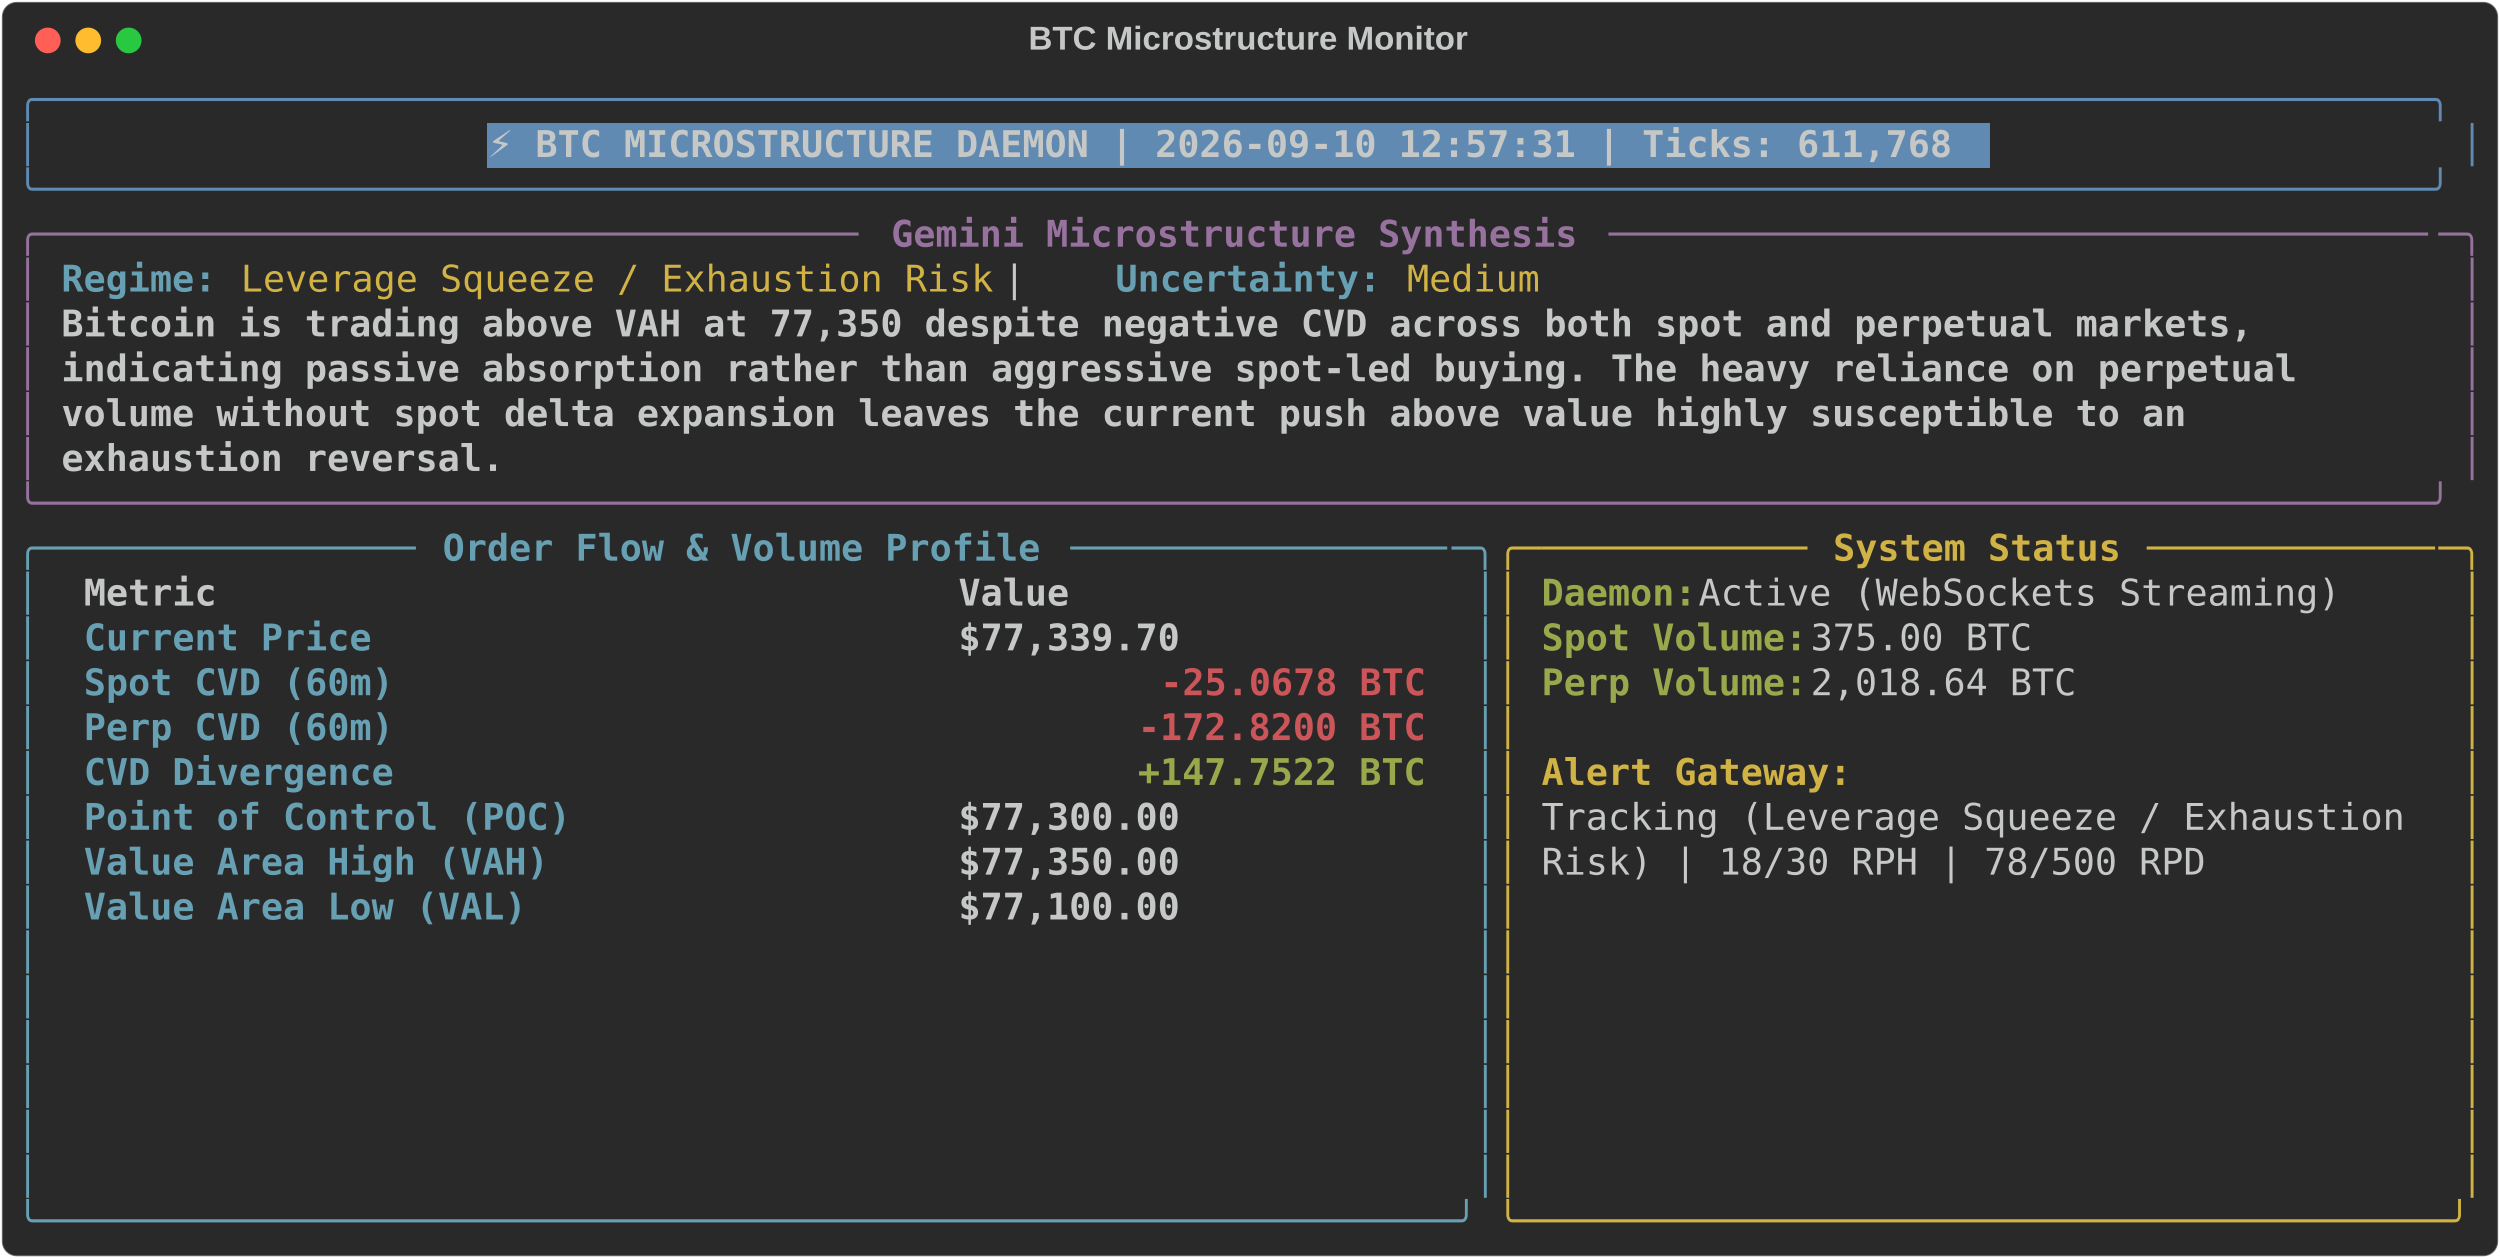
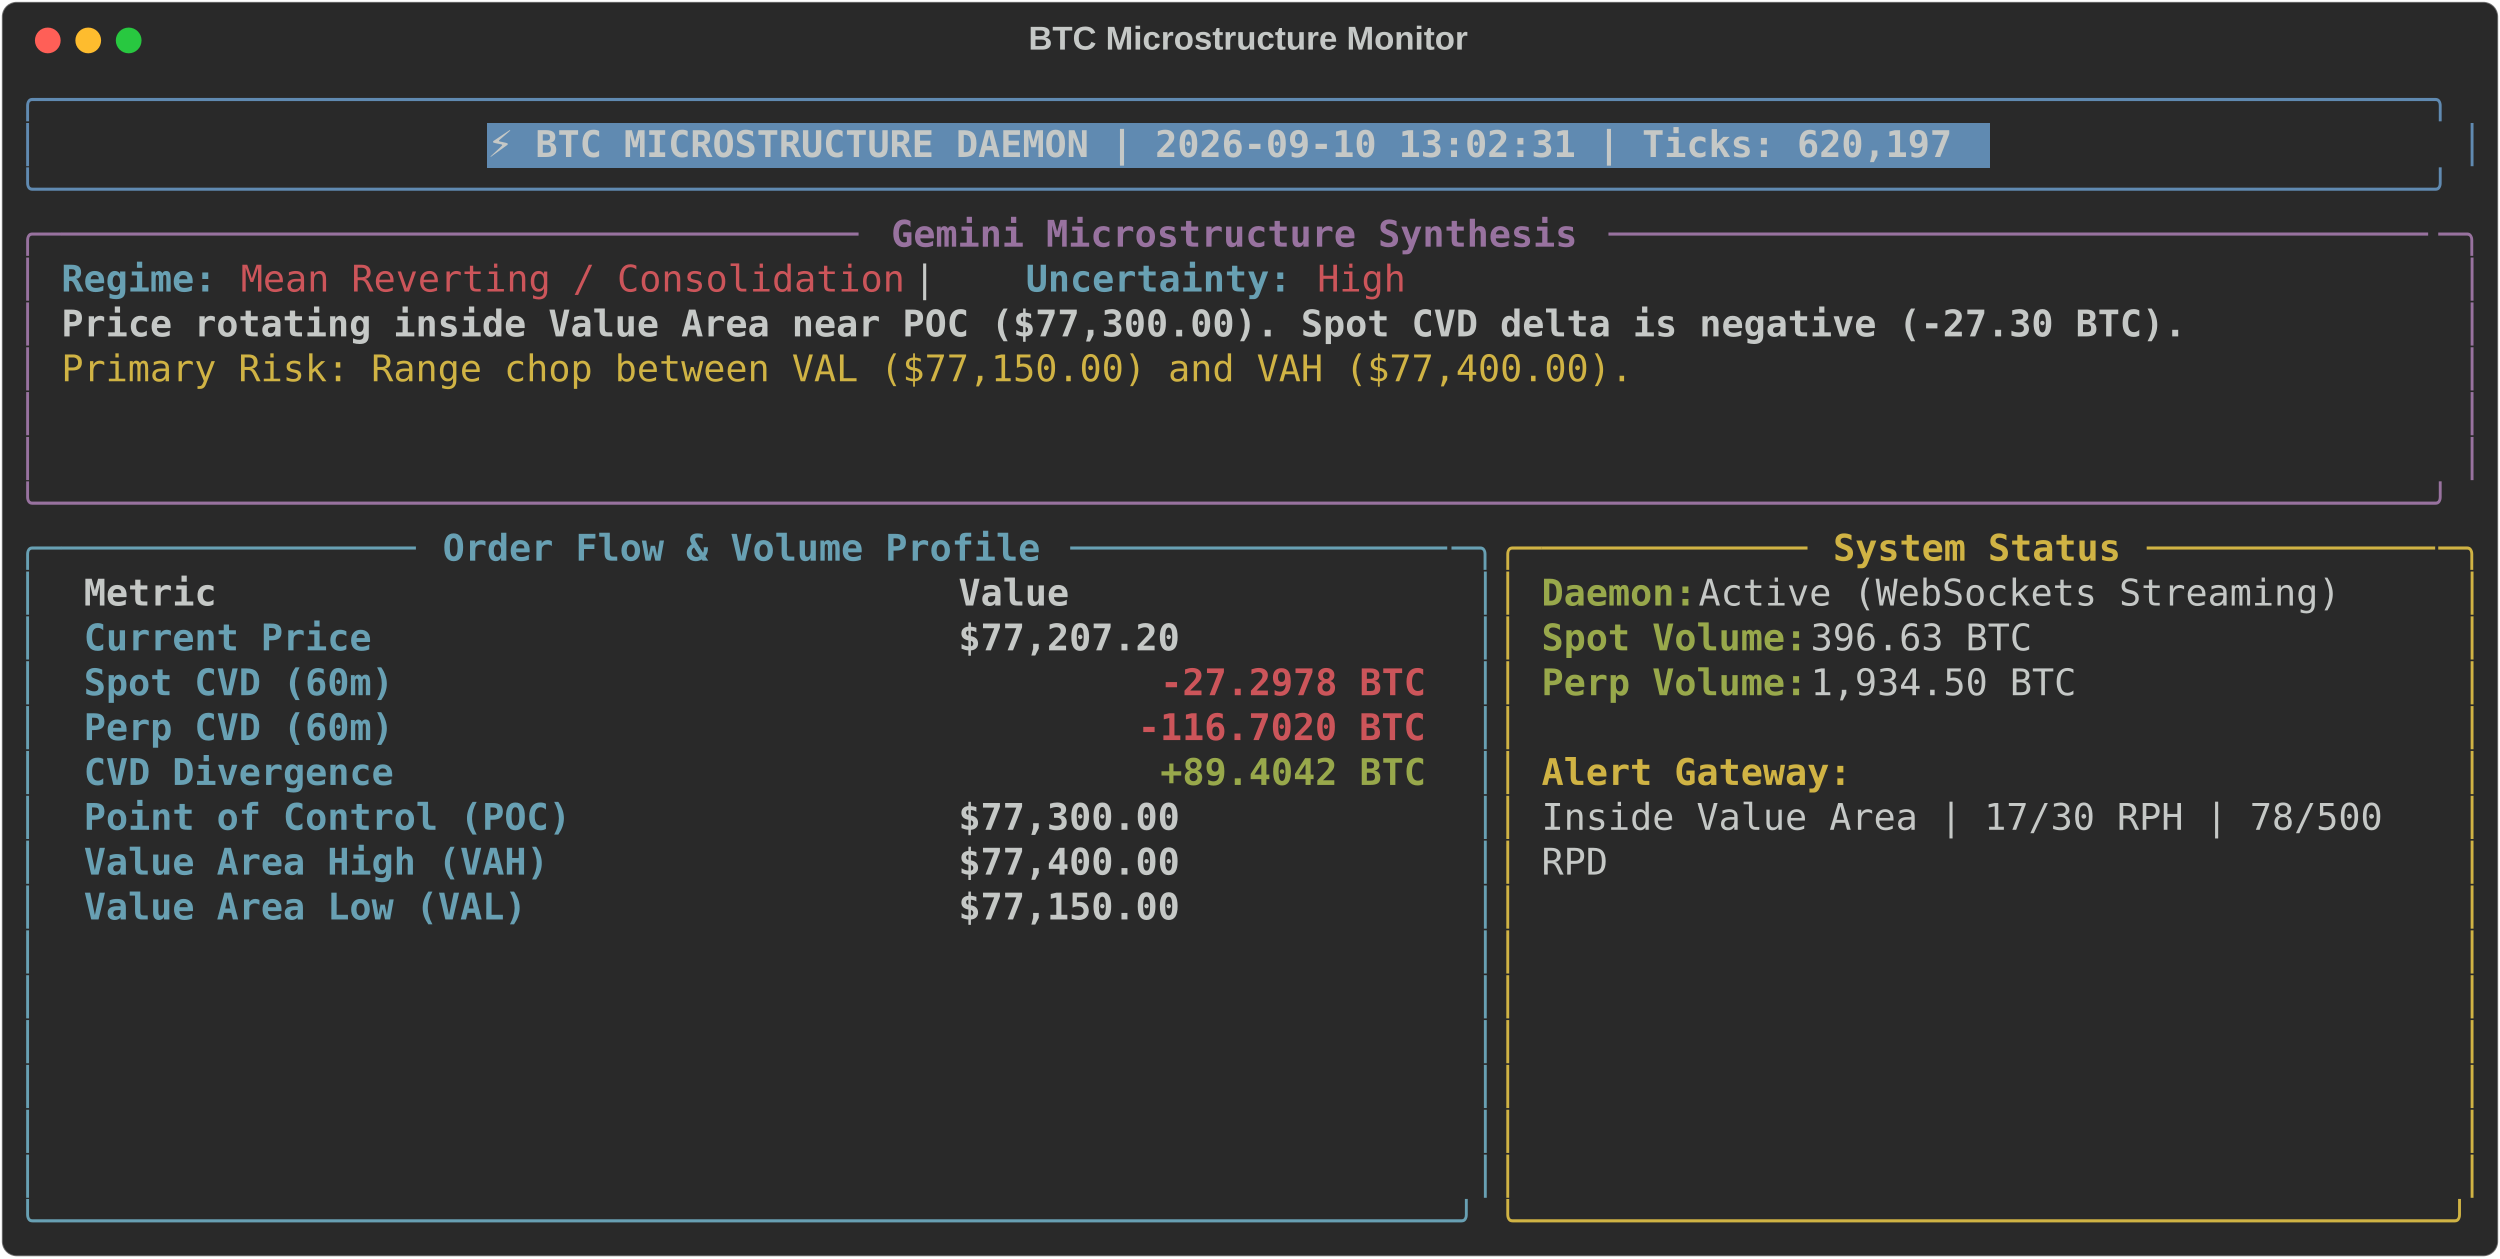
<svg xmlns="http://www.w3.org/2000/svg" class="rich-terminal" viewBox="0 0 1360 684.4">
  <style>

    @font-face {
        font-family: "Fira Code";
        src: local("FiraCode-Regular"),
                url("https://cdnjs.cloudflare.com/ajax/libs/firacode/6.2.0/woff2/FiraCode-Regular.woff2") format("woff2"),
                url("https://cdnjs.cloudflare.com/ajax/libs/firacode/6.2.0/woff/FiraCode-Regular.woff") format("woff");
        font-style: normal;
        font-weight: 400;
    }
    @font-face {
        font-family: "Fira Code";
        src: local("FiraCode-Bold"),
                url("https://cdnjs.cloudflare.com/ajax/libs/firacode/6.2.0/woff2/FiraCode-Bold.woff2") format("woff2"),
                url("https://cdnjs.cloudflare.com/ajax/libs/firacode/6.2.0/woff/FiraCode-Bold.woff") format("woff");
        font-style: bold;
        font-weight: 700;
    }

-     .terminal-2930885255-matrix {
+     .terminal-244011804-matrix {
        font-family: Fira Code, monospace;
        font-size: 20px;
        line-height: 24.4px;
        font-variant-east-asian: full-width;
    }

-     .terminal-2930885255-title {
+     .terminal-244011804-title {
        font-size: 18px;
        font-weight: bold;
        font-family: arial;
    }

-     .terminal-2930885255-r1 { fill: #608ab1 }
- .terminal-2930885255-r2 { fill: #c5c8c6 }
- .terminal-2930885255-r3 { fill: #c5c8c6;font-weight: bold }
- .terminal-2930885255-r4 { fill: #98729f }
- .terminal-2930885255-r5 { fill: #98729f;font-weight: bold }
- .terminal-2930885255-r6 { fill: #68a0b3;font-weight: bold }
- .terminal-2930885255-r7 { fill: #d0b344 }
- .terminal-2930885255-r8 { fill: #68a0b3 }
- .terminal-2930885255-r9 { fill: #d0b344;font-weight: bold }
- .terminal-2930885255-r10 { fill: #98a84b;font-weight: bold }
- .terminal-2930885255-r11 { fill: #cc555a;font-weight: bold }
+     .terminal-244011804-r1 { fill: #608ab1 }
+ .terminal-244011804-r2 { fill: #c5c8c6 }
+ .terminal-244011804-r3 { fill: #c5c8c6;font-weight: bold }
+ .terminal-244011804-r4 { fill: #98729f }
+ .terminal-244011804-r5 { fill: #98729f;font-weight: bold }
+ .terminal-244011804-r6 { fill: #68a0b3;font-weight: bold }
+ .terminal-244011804-r7 { fill: #cc555a }
+ .terminal-244011804-r8 { fill: #d0b344 }
+ .terminal-244011804-r9 { fill: #68a0b3 }
+ .terminal-244011804-r10 { fill: #d0b344;font-weight: bold }
+ .terminal-244011804-r11 { fill: #98a84b;font-weight: bold }
+ .terminal-244011804-r12 { fill: #cc555a;font-weight: bold }
    </style>
  <defs>
-     <clipPath id="terminal-2930885255-clip-terminal">
+     <clipPath id="terminal-244011804-clip-terminal">
      <rect x="0" y="0" width="1341.0" height="633.4" />
    </clipPath>
-     <clipPath id="terminal-2930885255-line-0">
+     <clipPath id="terminal-244011804-line-0">
      <rect x="0" y="1.5" width="1342" height="24.65" />
    </clipPath>
-     <clipPath id="terminal-2930885255-line-1">
+     <clipPath id="terminal-244011804-line-1">
      <rect x="0" y="25.9" width="1342" height="24.65" />
    </clipPath>
-     <clipPath id="terminal-2930885255-line-2">
+     <clipPath id="terminal-244011804-line-2">
      <rect x="0" y="50.3" width="1342" height="24.65" />
    </clipPath>
-     <clipPath id="terminal-2930885255-line-3">
+     <clipPath id="terminal-244011804-line-3">
      <rect x="0" y="74.7" width="1342" height="24.65" />
    </clipPath>
-     <clipPath id="terminal-2930885255-line-4">
+     <clipPath id="terminal-244011804-line-4">
      <rect x="0" y="99.1" width="1342" height="24.65" />
    </clipPath>
-     <clipPath id="terminal-2930885255-line-5">
+     <clipPath id="terminal-244011804-line-5">
      <rect x="0" y="123.5" width="1342" height="24.65" />
    </clipPath>
-     <clipPath id="terminal-2930885255-line-6">
+     <clipPath id="terminal-244011804-line-6">
      <rect x="0" y="147.9" width="1342" height="24.65" />
    </clipPath>
-     <clipPath id="terminal-2930885255-line-7">
+     <clipPath id="terminal-244011804-line-7">
      <rect x="0" y="172.3" width="1342" height="24.65" />
    </clipPath>
-     <clipPath id="terminal-2930885255-line-8">
+     <clipPath id="terminal-244011804-line-8">
      <rect x="0" y="196.7" width="1342" height="24.65" />
    </clipPath>
-     <clipPath id="terminal-2930885255-line-9">
+     <clipPath id="terminal-244011804-line-9">
      <rect x="0" y="221.1" width="1342" height="24.65" />
    </clipPath>
-     <clipPath id="terminal-2930885255-line-10">
+     <clipPath id="terminal-244011804-line-10">
      <rect x="0" y="245.5" width="1342" height="24.65" />
    </clipPath>
-     <clipPath id="terminal-2930885255-line-11">
+     <clipPath id="terminal-244011804-line-11">
      <rect x="0" y="269.9" width="1342" height="24.65" />
    </clipPath>
-     <clipPath id="terminal-2930885255-line-12">
+     <clipPath id="terminal-244011804-line-12">
      <rect x="0" y="294.3" width="1342" height="24.65" />
    </clipPath>
-     <clipPath id="terminal-2930885255-line-13">
+     <clipPath id="terminal-244011804-line-13">
      <rect x="0" y="318.7" width="1342" height="24.65" />
    </clipPath>
-     <clipPath id="terminal-2930885255-line-14">
+     <clipPath id="terminal-244011804-line-14">
      <rect x="0" y="343.1" width="1342" height="24.65" />
    </clipPath>
-     <clipPath id="terminal-2930885255-line-15">
+     <clipPath id="terminal-244011804-line-15">
      <rect x="0" y="367.5" width="1342" height="24.65" />
    </clipPath>
-     <clipPath id="terminal-2930885255-line-16">
+     <clipPath id="terminal-244011804-line-16">
      <rect x="0" y="391.9" width="1342" height="24.65" />
    </clipPath>
-     <clipPath id="terminal-2930885255-line-17">
+     <clipPath id="terminal-244011804-line-17">
      <rect x="0" y="416.3" width="1342" height="24.65" />
    </clipPath>
-     <clipPath id="terminal-2930885255-line-18">
+     <clipPath id="terminal-244011804-line-18">
      <rect x="0" y="440.7" width="1342" height="24.65" />
    </clipPath>
-     <clipPath id="terminal-2930885255-line-19">
+     <clipPath id="terminal-244011804-line-19">
      <rect x="0" y="465.1" width="1342" height="24.65" />
    </clipPath>
-     <clipPath id="terminal-2930885255-line-20">
+     <clipPath id="terminal-244011804-line-20">
      <rect x="0" y="489.5" width="1342" height="24.65" />
    </clipPath>
-     <clipPath id="terminal-2930885255-line-21">
+     <clipPath id="terminal-244011804-line-21">
      <rect x="0" y="513.9" width="1342" height="24.65" />
    </clipPath>
-     <clipPath id="terminal-2930885255-line-22">
+     <clipPath id="terminal-244011804-line-22">
      <rect x="0" y="538.3" width="1342" height="24.65" />
    </clipPath>
-     <clipPath id="terminal-2930885255-line-23">
+     <clipPath id="terminal-244011804-line-23">
      <rect x="0" y="562.7" width="1342" height="24.65" />
    </clipPath>
-     <clipPath id="terminal-2930885255-line-24">
+     <clipPath id="terminal-244011804-line-24">
      <rect x="0" y="587.1" width="1342" height="24.65" />
    </clipPath>
  </defs>
  <rect fill="#292929" stroke="rgba(255,255,255,0.35)" stroke-width="1" x="1" y="1" width="1358" height="682.4" rx="8" />
-   <text class="terminal-2930885255-title" fill="#c5c8c6" text-anchor="middle" x="679" y="27">BTC Microstructure Monitor</text>
+   <text class="terminal-244011804-title" fill="#c5c8c6" text-anchor="middle" x="679" y="27">BTC Microstructure Monitor</text>
  <g transform="translate(26,22)">
    <circle cx="0" cy="0" r="7" fill="#ff5f57" />
    <circle cx="22" cy="0" r="7" fill="#febc2e" />
    <circle cx="44" cy="0" r="7" fill="#28c840" />
  </g>
-   <g transform="translate(9, 41)" clip-path="url(#terminal-2930885255-clip-terminal)">
+   <g transform="translate(9, 41)" clip-path="url(#terminal-244011804-clip-terminal)">
    <rect fill="#608ab1" x="256.2" y="25.9" width="817.4" height="24.65" shape-rendering="crispEdges" />
-     <g class="terminal-2930885255-matrix">
-       <text class="terminal-2930885255-r1" x="0" y="20" textLength="1342" clip-path="url(#terminal-2930885255-line-0)">╭────────────────────────────────────────────────────────────────────────────────────────────────────────────╮</text>
-       <text class="terminal-2930885255-r2" x="1342" y="20" textLength="12.2" clip-path="url(#terminal-2930885255-line-0)">
- </text>
-       <text class="terminal-2930885255-r1" x="0" y="44.4" textLength="12.2" clip-path="url(#terminal-2930885255-line-1)">│</text>
-       <text class="terminal-2930885255-r3" x="256.2" y="44.4" textLength="805.2" clip-path="url(#terminal-2930885255-line-1)">⚡ BTC MICROSTRUCTURE DAEMON | 2026-09-10 12:57:31 | Ticks: 611,768</text>
-       <text class="terminal-2930885255-r1" x="1329.8" y="44.4" textLength="12.2" clip-path="url(#terminal-2930885255-line-1)">│</text>
-       <text class="terminal-2930885255-r2" x="1342" y="44.4" textLength="12.2" clip-path="url(#terminal-2930885255-line-1)">
- </text>
-       <text class="terminal-2930885255-r1" x="0" y="68.8" textLength="1342" clip-path="url(#terminal-2930885255-line-2)">╰────────────────────────────────────────────────────────────────────────────────────────────────────────────╯</text>
-       <text class="terminal-2930885255-r2" x="1342" y="68.8" textLength="12.2" clip-path="url(#terminal-2930885255-line-2)">
- </text>
-       <text class="terminal-2930885255-r4" x="0" y="93.2" textLength="24.4" clip-path="url(#terminal-2930885255-line-3)">╭─</text>
-       <text class="terminal-2930885255-r4" x="24.4" y="93.2" textLength="439.2" clip-path="url(#terminal-2930885255-line-3)">────────────────────────────────────</text>
-       <text class="terminal-2930885255-r5" x="475.8" y="93.2" textLength="378.2" clip-path="url(#terminal-2930885255-line-3)">Gemini Microstructure Synthesis</text>
-       <text class="terminal-2930885255-r4" x="866.2" y="93.2" textLength="451.4" clip-path="url(#terminal-2930885255-line-3)">─────────────────────────────────────</text>
-       <text class="terminal-2930885255-r4" x="1317.6" y="93.2" textLength="24.4" clip-path="url(#terminal-2930885255-line-3)">─╮</text>
-       <text class="terminal-2930885255-r2" x="1342" y="93.2" textLength="12.2" clip-path="url(#terminal-2930885255-line-3)">
- </text>
-       <text class="terminal-2930885255-r4" x="0" y="117.6" textLength="12.2" clip-path="url(#terminal-2930885255-line-4)">│</text>
-       <text class="terminal-2930885255-r6" x="24.4" y="117.6" textLength="85.4" clip-path="url(#terminal-2930885255-line-4)">Regime:</text>
-       <text class="terminal-2930885255-r7" x="122" y="117.6" textLength="414.8" clip-path="url(#terminal-2930885255-line-4)">Leverage Squeeze / Exhaustion Risk</text>
-       <text class="terminal-2930885255-r2" x="536.8" y="117.6" textLength="61" clip-path="url(#terminal-2930885255-line-4)">  |  </text>
-       <text class="terminal-2930885255-r6" x="597.8" y="117.6" textLength="146.4" clip-path="url(#terminal-2930885255-line-4)">Uncertainty:</text>
-       <text class="terminal-2930885255-r7" x="756.4" y="117.6" textLength="73.2" clip-path="url(#terminal-2930885255-line-4)">Medium</text>
-       <text class="terminal-2930885255-r4" x="1329.8" y="117.6" textLength="12.2" clip-path="url(#terminal-2930885255-line-4)">│</text>
-       <text class="terminal-2930885255-r2" x="1342" y="117.6" textLength="12.2" clip-path="url(#terminal-2930885255-line-4)">
- </text>
-       <text class="terminal-2930885255-r4" x="0" y="142" textLength="12.2" clip-path="url(#terminal-2930885255-line-5)">│</text>
-       <text class="terminal-2930885255-r3" x="24.4" y="142" textLength="1220" clip-path="url(#terminal-2930885255-line-5)">Bitcoin is trading above VAH at 77,350 despite negative CVD across both spot and perpetual markets, </text>
-       <text class="terminal-2930885255-r4" x="1329.8" y="142" textLength="12.2" clip-path="url(#terminal-2930885255-line-5)">│</text>
-       <text class="terminal-2930885255-r2" x="1342" y="142" textLength="12.2" clip-path="url(#terminal-2930885255-line-5)">
- </text>
-       <text class="terminal-2930885255-r4" x="0" y="166.4" textLength="12.2" clip-path="url(#terminal-2930885255-line-6)">│</text>
-       <text class="terminal-2930885255-r3" x="24.4" y="166.4" textLength="1244.4" clip-path="url(#terminal-2930885255-line-6)">indicating passive absorption rather than aggressive spot-led buying. The heavy reliance on perpetual </text>
-       <text class="terminal-2930885255-r4" x="1329.8" y="166.4" textLength="12.2" clip-path="url(#terminal-2930885255-line-6)">│</text>
-       <text class="terminal-2930885255-r2" x="1342" y="166.4" textLength="12.2" clip-path="url(#terminal-2930885255-line-6)">
- </text>
-       <text class="terminal-2930885255-r4" x="0" y="190.8" textLength="12.2" clip-path="url(#terminal-2930885255-line-7)">│</text>
-       <text class="terminal-2930885255-r3" x="24.4" y="190.8" textLength="1183.4" clip-path="url(#terminal-2930885255-line-7)">volume without spot delta expansion leaves the current push above value highly susceptible to an </text>
-       <text class="terminal-2930885255-r4" x="1329.8" y="190.8" textLength="12.2" clip-path="url(#terminal-2930885255-line-7)">│</text>
-       <text class="terminal-2930885255-r2" x="1342" y="190.8" textLength="12.2" clip-path="url(#terminal-2930885255-line-7)">
- </text>
-       <text class="terminal-2930885255-r4" x="0" y="215.2" textLength="12.2" clip-path="url(#terminal-2930885255-line-8)">│</text>
-       <text class="terminal-2930885255-r3" x="24.4" y="215.2" textLength="244" clip-path="url(#terminal-2930885255-line-8)">exhaustion reversal.</text>
-       <text class="terminal-2930885255-r4" x="1329.8" y="215.2" textLength="12.2" clip-path="url(#terminal-2930885255-line-8)">│</text>
-       <text class="terminal-2930885255-r2" x="1342" y="215.2" textLength="12.2" clip-path="url(#terminal-2930885255-line-8)">
- </text>
-       <text class="terminal-2930885255-r4" x="0" y="239.6" textLength="1342" clip-path="url(#terminal-2930885255-line-9)">╰────────────────────────────────────────────────────────────────────────────────────────────────────────────╯</text>
-       <text class="terminal-2930885255-r2" x="1342" y="239.6" textLength="12.2" clip-path="url(#terminal-2930885255-line-9)">
- </text>
-       <text class="terminal-2930885255-r8" x="0" y="264" textLength="24.4" clip-path="url(#terminal-2930885255-line-10)">╭─</text>
-       <text class="terminal-2930885255-r8" x="24.4" y="264" textLength="195.2" clip-path="url(#terminal-2930885255-line-10)">────────────────</text>
-       <text class="terminal-2930885255-r6" x="231.8" y="264" textLength="329.4" clip-path="url(#terminal-2930885255-line-10)">Order Flow &amp; Volume Profile</text>
-       <text class="terminal-2930885255-r8" x="573.4" y="264" textLength="207.4" clip-path="url(#terminal-2930885255-line-10)">─────────────────</text>
-       <text class="terminal-2930885255-r8" x="780.8" y="264" textLength="24.4" clip-path="url(#terminal-2930885255-line-10)">─╮</text>
-       <text class="terminal-2930885255-r7" x="805.2" y="264" textLength="24.4" clip-path="url(#terminal-2930885255-line-10)">╭─</text>
-       <text class="terminal-2930885255-r7" x="829.6" y="264" textLength="146.4" clip-path="url(#terminal-2930885255-line-10)">────────────</text>
-       <text class="terminal-2930885255-r9" x="988.2" y="264" textLength="158.6" clip-path="url(#terminal-2930885255-line-10)">System Status</text>
-       <text class="terminal-2930885255-r7" x="1159" y="264" textLength="158.6" clip-path="url(#terminal-2930885255-line-10)">─────────────</text>
-       <text class="terminal-2930885255-r7" x="1317.6" y="264" textLength="24.4" clip-path="url(#terminal-2930885255-line-10)">─╮</text>
-       <text class="terminal-2930885255-r2" x="1342" y="264" textLength="12.2" clip-path="url(#terminal-2930885255-line-10)">
- </text>
-       <text class="terminal-2930885255-r8" x="0" y="288.4" textLength="12.2" clip-path="url(#terminal-2930885255-line-11)">│</text>
-       <text class="terminal-2930885255-r3" x="36.6" y="288.4" textLength="451.4" clip-path="url(#terminal-2930885255-line-11)">Metric                               </text>
-       <text class="terminal-2930885255-r3" x="512.4" y="288.4" textLength="256.2" clip-path="url(#terminal-2930885255-line-11)">                Value</text>
-       <text class="terminal-2930885255-r8" x="793" y="288.4" textLength="12.2" clip-path="url(#terminal-2930885255-line-11)">│</text>
-       <text class="terminal-2930885255-r7" x="805.2" y="288.4" textLength="12.2" clip-path="url(#terminal-2930885255-line-11)">│</text>
-       <text class="terminal-2930885255-r10" x="829.6" y="288.4" textLength="85.4" clip-path="url(#terminal-2930885255-line-11)">Daemon:</text>
-       <text class="terminal-2930885255-r2" x="915" y="288.4" textLength="366" clip-path="url(#terminal-2930885255-line-11)"> Active (WebSockets Streaming)</text>
-       <text class="terminal-2930885255-r7" x="1329.8" y="288.4" textLength="12.2" clip-path="url(#terminal-2930885255-line-11)">│</text>
-       <text class="terminal-2930885255-r2" x="1342" y="288.4" textLength="12.2" clip-path="url(#terminal-2930885255-line-11)">
- </text>
-       <text class="terminal-2930885255-r8" x="0" y="312.8" textLength="12.2" clip-path="url(#terminal-2930885255-line-12)">│</text>
-       <text class="terminal-2930885255-r6" x="36.6" y="312.8" textLength="451.4" clip-path="url(#terminal-2930885255-line-12)">Current Price                        </text>
-       <text class="terminal-2930885255-r3" x="512.4" y="312.8" textLength="256.2" clip-path="url(#terminal-2930885255-line-12)">           $77,339.70</text>
-       <text class="terminal-2930885255-r8" x="793" y="312.8" textLength="12.2" clip-path="url(#terminal-2930885255-line-12)">│</text>
-       <text class="terminal-2930885255-r7" x="805.2" y="312.8" textLength="12.2" clip-path="url(#terminal-2930885255-line-12)">│</text>
-       <text class="terminal-2930885255-r10" x="829.6" y="312.8" textLength="146.4" clip-path="url(#terminal-2930885255-line-12)">Spot Volume:</text>
-       <text class="terminal-2930885255-r2" x="976" y="312.8" textLength="134.2" clip-path="url(#terminal-2930885255-line-12)"> 375.00 BTC</text>
-       <text class="terminal-2930885255-r7" x="1329.8" y="312.8" textLength="12.2" clip-path="url(#terminal-2930885255-line-12)">│</text>
-       <text class="terminal-2930885255-r2" x="1342" y="312.8" textLength="12.2" clip-path="url(#terminal-2930885255-line-12)">
- </text>
-       <text class="terminal-2930885255-r8" x="0" y="337.2" textLength="12.2" clip-path="url(#terminal-2930885255-line-13)">│</text>
-       <text class="terminal-2930885255-r6" x="36.6" y="337.2" textLength="451.4" clip-path="url(#terminal-2930885255-line-13)">Spot CVD (60m)                       </text>
-       <text class="terminal-2930885255-r11" x="622.2" y="337.2" textLength="146.4" clip-path="url(#terminal-2930885255-line-13)">-25.0678 BTC</text>
-       <text class="terminal-2930885255-r8" x="793" y="337.2" textLength="12.2" clip-path="url(#terminal-2930885255-line-13)">│</text>
-       <text class="terminal-2930885255-r7" x="805.2" y="337.2" textLength="12.2" clip-path="url(#terminal-2930885255-line-13)">│</text>
-       <text class="terminal-2930885255-r10" x="829.6" y="337.2" textLength="146.4" clip-path="url(#terminal-2930885255-line-13)">Perp Volume:</text>
-       <text class="terminal-2930885255-r2" x="976" y="337.2" textLength="158.6" clip-path="url(#terminal-2930885255-line-13)"> 2,018.64 BTC</text>
-       <text class="terminal-2930885255-r7" x="1329.8" y="337.2" textLength="12.2" clip-path="url(#terminal-2930885255-line-13)">│</text>
-       <text class="terminal-2930885255-r2" x="1342" y="337.2" textLength="12.2" clip-path="url(#terminal-2930885255-line-13)">
- </text>
-       <text class="terminal-2930885255-r8" x="0" y="361.6" textLength="12.2" clip-path="url(#terminal-2930885255-line-14)">│</text>
-       <text class="terminal-2930885255-r6" x="36.6" y="361.6" textLength="451.4" clip-path="url(#terminal-2930885255-line-14)">Perp CVD (60m)                       </text>
-       <text class="terminal-2930885255-r11" x="610" y="361.6" textLength="158.6" clip-path="url(#terminal-2930885255-line-14)">-172.8200 BTC</text>
-       <text class="terminal-2930885255-r8" x="793" y="361.6" textLength="12.2" clip-path="url(#terminal-2930885255-line-14)">│</text>
-       <text class="terminal-2930885255-r7" x="805.2" y="361.6" textLength="12.2" clip-path="url(#terminal-2930885255-line-14)">│</text>
-       <text class="terminal-2930885255-r7" x="1329.8" y="361.6" textLength="12.2" clip-path="url(#terminal-2930885255-line-14)">│</text>
-       <text class="terminal-2930885255-r2" x="1342" y="361.6" textLength="12.2" clip-path="url(#terminal-2930885255-line-14)">
- </text>
-       <text class="terminal-2930885255-r8" x="0" y="386" textLength="12.2" clip-path="url(#terminal-2930885255-line-15)">│</text>
-       <text class="terminal-2930885255-r6" x="36.6" y="386" textLength="451.4" clip-path="url(#terminal-2930885255-line-15)">CVD Divergence                       </text>
-       <text class="terminal-2930885255-r10" x="610" y="386" textLength="158.6" clip-path="url(#terminal-2930885255-line-15)">+147.7522 BTC</text>
-       <text class="terminal-2930885255-r8" x="793" y="386" textLength="12.2" clip-path="url(#terminal-2930885255-line-15)">│</text>
-       <text class="terminal-2930885255-r7" x="805.2" y="386" textLength="12.2" clip-path="url(#terminal-2930885255-line-15)">│</text>
-       <text class="terminal-2930885255-r9" x="829.6" y="386" textLength="170.8" clip-path="url(#terminal-2930885255-line-15)">Alert Gateway:</text>
-       <text class="terminal-2930885255-r7" x="1329.8" y="386" textLength="12.2" clip-path="url(#terminal-2930885255-line-15)">│</text>
-       <text class="terminal-2930885255-r2" x="1342" y="386" textLength="12.2" clip-path="url(#terminal-2930885255-line-15)">
- </text>
-       <text class="terminal-2930885255-r8" x="0" y="410.4" textLength="12.2" clip-path="url(#terminal-2930885255-line-16)">│</text>
-       <text class="terminal-2930885255-r6" x="36.6" y="410.4" textLength="451.4" clip-path="url(#terminal-2930885255-line-16)">Point of Control (POC)               </text>
-       <text class="terminal-2930885255-r3" x="512.4" y="410.4" textLength="256.2" clip-path="url(#terminal-2930885255-line-16)">           $77,300.00</text>
-       <text class="terminal-2930885255-r8" x="793" y="410.4" textLength="12.2" clip-path="url(#terminal-2930885255-line-16)">│</text>
-       <text class="terminal-2930885255-r7" x="805.2" y="410.4" textLength="12.2" clip-path="url(#terminal-2930885255-line-16)">│</text>
-       <text class="terminal-2930885255-r2" x="829.6" y="410.4" textLength="488" clip-path="url(#terminal-2930885255-line-16)">Tracking (Leverage Squeeze / Exhaustion </text>
-       <text class="terminal-2930885255-r7" x="1329.8" y="410.4" textLength="12.2" clip-path="url(#terminal-2930885255-line-16)">│</text>
-       <text class="terminal-2930885255-r2" x="1342" y="410.4" textLength="12.2" clip-path="url(#terminal-2930885255-line-16)">
- </text>
-       <text class="terminal-2930885255-r8" x="0" y="434.8" textLength="12.2" clip-path="url(#terminal-2930885255-line-17)">│</text>
-       <text class="terminal-2930885255-r6" x="36.6" y="434.8" textLength="451.4" clip-path="url(#terminal-2930885255-line-17)">Value Area High (VAH)                </text>
-       <text class="terminal-2930885255-r3" x="512.4" y="434.8" textLength="256.2" clip-path="url(#terminal-2930885255-line-17)">           $77,350.00</text>
-       <text class="terminal-2930885255-r8" x="793" y="434.8" textLength="12.2" clip-path="url(#terminal-2930885255-line-17)">│</text>
-       <text class="terminal-2930885255-r7" x="805.2" y="434.8" textLength="12.2" clip-path="url(#terminal-2930885255-line-17)">│</text>
-       <text class="terminal-2930885255-r2" x="829.6" y="434.8" textLength="366" clip-path="url(#terminal-2930885255-line-17)">Risk) | 18/30 RPH | 78/500 RPD</text>
-       <text class="terminal-2930885255-r7" x="1329.8" y="434.8" textLength="12.2" clip-path="url(#terminal-2930885255-line-17)">│</text>
-       <text class="terminal-2930885255-r2" x="1342" y="434.8" textLength="12.2" clip-path="url(#terminal-2930885255-line-17)">
- </text>
-       <text class="terminal-2930885255-r8" x="0" y="459.2" textLength="12.2" clip-path="url(#terminal-2930885255-line-18)">│</text>
-       <text class="terminal-2930885255-r6" x="36.6" y="459.2" textLength="451.4" clip-path="url(#terminal-2930885255-line-18)">Value Area Low (VAL)                 </text>
-       <text class="terminal-2930885255-r3" x="512.4" y="459.2" textLength="256.2" clip-path="url(#terminal-2930885255-line-18)">           $77,100.00</text>
-       <text class="terminal-2930885255-r8" x="793" y="459.2" textLength="12.2" clip-path="url(#terminal-2930885255-line-18)">│</text>
-       <text class="terminal-2930885255-r7" x="805.2" y="459.2" textLength="12.2" clip-path="url(#terminal-2930885255-line-18)">│</text>
-       <text class="terminal-2930885255-r7" x="1329.8" y="459.2" textLength="12.2" clip-path="url(#terminal-2930885255-line-18)">│</text>
-       <text class="terminal-2930885255-r2" x="1342" y="459.2" textLength="12.2" clip-path="url(#terminal-2930885255-line-18)">
- </text>
-       <text class="terminal-2930885255-r8" x="0" y="483.6" textLength="12.2" clip-path="url(#terminal-2930885255-line-19)">│</text>
-       <text class="terminal-2930885255-r8" x="793" y="483.6" textLength="12.2" clip-path="url(#terminal-2930885255-line-19)">│</text>
-       <text class="terminal-2930885255-r7" x="805.2" y="483.6" textLength="12.2" clip-path="url(#terminal-2930885255-line-19)">│</text>
-       <text class="terminal-2930885255-r7" x="1329.8" y="483.6" textLength="12.2" clip-path="url(#terminal-2930885255-line-19)">│</text>
-       <text class="terminal-2930885255-r2" x="1342" y="483.6" textLength="12.2" clip-path="url(#terminal-2930885255-line-19)">
- </text>
-       <text class="terminal-2930885255-r8" x="0" y="508" textLength="12.2" clip-path="url(#terminal-2930885255-line-20)">│</text>
-       <text class="terminal-2930885255-r8" x="793" y="508" textLength="12.2" clip-path="url(#terminal-2930885255-line-20)">│</text>
-       <text class="terminal-2930885255-r7" x="805.2" y="508" textLength="12.2" clip-path="url(#terminal-2930885255-line-20)">│</text>
-       <text class="terminal-2930885255-r7" x="1329.8" y="508" textLength="12.2" clip-path="url(#terminal-2930885255-line-20)">│</text>
-       <text class="terminal-2930885255-r2" x="1342" y="508" textLength="12.2" clip-path="url(#terminal-2930885255-line-20)">
- </text>
-       <text class="terminal-2930885255-r8" x="0" y="532.4" textLength="12.2" clip-path="url(#terminal-2930885255-line-21)">│</text>
-       <text class="terminal-2930885255-r8" x="793" y="532.4" textLength="12.2" clip-path="url(#terminal-2930885255-line-21)">│</text>
-       <text class="terminal-2930885255-r7" x="805.2" y="532.4" textLength="12.2" clip-path="url(#terminal-2930885255-line-21)">│</text>
-       <text class="terminal-2930885255-r7" x="1329.8" y="532.4" textLength="12.2" clip-path="url(#terminal-2930885255-line-21)">│</text>
-       <text class="terminal-2930885255-r2" x="1342" y="532.4" textLength="12.2" clip-path="url(#terminal-2930885255-line-21)">
- </text>
-       <text class="terminal-2930885255-r8" x="0" y="556.8" textLength="12.2" clip-path="url(#terminal-2930885255-line-22)">│</text>
-       <text class="terminal-2930885255-r8" x="793" y="556.8" textLength="12.2" clip-path="url(#terminal-2930885255-line-22)">│</text>
-       <text class="terminal-2930885255-r7" x="805.2" y="556.8" textLength="12.2" clip-path="url(#terminal-2930885255-line-22)">│</text>
-       <text class="terminal-2930885255-r7" x="1329.8" y="556.8" textLength="12.2" clip-path="url(#terminal-2930885255-line-22)">│</text>
-       <text class="terminal-2930885255-r2" x="1342" y="556.8" textLength="12.2" clip-path="url(#terminal-2930885255-line-22)">
- </text>
-       <text class="terminal-2930885255-r8" x="0" y="581.2" textLength="12.2" clip-path="url(#terminal-2930885255-line-23)">│</text>
-       <text class="terminal-2930885255-r8" x="793" y="581.2" textLength="12.2" clip-path="url(#terminal-2930885255-line-23)">│</text>
-       <text class="terminal-2930885255-r7" x="805.2" y="581.2" textLength="12.2" clip-path="url(#terminal-2930885255-line-23)">│</text>
-       <text class="terminal-2930885255-r7" x="1329.8" y="581.2" textLength="12.2" clip-path="url(#terminal-2930885255-line-23)">│</text>
-       <text class="terminal-2930885255-r2" x="1342" y="581.2" textLength="12.2" clip-path="url(#terminal-2930885255-line-23)">
- </text>
-       <text class="terminal-2930885255-r8" x="0" y="605.6" textLength="12.2" clip-path="url(#terminal-2930885255-line-24)">│</text>
-       <text class="terminal-2930885255-r8" x="793" y="605.6" textLength="12.2" clip-path="url(#terminal-2930885255-line-24)">│</text>
-       <text class="terminal-2930885255-r7" x="805.2" y="605.6" textLength="12.2" clip-path="url(#terminal-2930885255-line-24)">│</text>
-       <text class="terminal-2930885255-r7" x="1329.8" y="605.6" textLength="12.2" clip-path="url(#terminal-2930885255-line-24)">│</text>
-       <text class="terminal-2930885255-r2" x="1342" y="605.6" textLength="12.2" clip-path="url(#terminal-2930885255-line-24)">
- </text>
-       <text class="terminal-2930885255-r8" x="0" y="630" textLength="805.2" clip-path="url(#terminal-2930885255-line-25)">╰────────────────────────────────────────────────────────────────╯</text>
-       <text class="terminal-2930885255-r7" x="805.2" y="630" textLength="536.8" clip-path="url(#terminal-2930885255-line-25)">╰──────────────────────────────────────────╯</text>
-       <text class="terminal-2930885255-r2" x="1342" y="630" textLength="12.2" clip-path="url(#terminal-2930885255-line-25)">
+     <g class="terminal-244011804-matrix">
+       <text class="terminal-244011804-r1" x="0" y="20" textLength="1342" clip-path="url(#terminal-244011804-line-0)">╭────────────────────────────────────────────────────────────────────────────────────────────────────────────╮</text>
+       <text class="terminal-244011804-r2" x="1342" y="20" textLength="12.2" clip-path="url(#terminal-244011804-line-0)">
+ </text>
+       <text class="terminal-244011804-r1" x="0" y="44.4" textLength="12.2" clip-path="url(#terminal-244011804-line-1)">│</text>
+       <text class="terminal-244011804-r3" x="256.2" y="44.4" textLength="805.2" clip-path="url(#terminal-244011804-line-1)">⚡ BTC MICROSTRUCTURE DAEMON | 2026-09-10 13:02:31 | Ticks: 620,197</text>
+       <text class="terminal-244011804-r1" x="1329.8" y="44.4" textLength="12.2" clip-path="url(#terminal-244011804-line-1)">│</text>
+       <text class="terminal-244011804-r2" x="1342" y="44.4" textLength="12.2" clip-path="url(#terminal-244011804-line-1)">
+ </text>
+       <text class="terminal-244011804-r1" x="0" y="68.8" textLength="1342" clip-path="url(#terminal-244011804-line-2)">╰────────────────────────────────────────────────────────────────────────────────────────────────────────────╯</text>
+       <text class="terminal-244011804-r2" x="1342" y="68.8" textLength="12.2" clip-path="url(#terminal-244011804-line-2)">
+ </text>
+       <text class="terminal-244011804-r4" x="0" y="93.2" textLength="24.4" clip-path="url(#terminal-244011804-line-3)">╭─</text>
+       <text class="terminal-244011804-r4" x="24.4" y="93.2" textLength="439.2" clip-path="url(#terminal-244011804-line-3)">────────────────────────────────────</text>
+       <text class="terminal-244011804-r5" x="475.8" y="93.2" textLength="378.2" clip-path="url(#terminal-244011804-line-3)">Gemini Microstructure Synthesis</text>
+       <text class="terminal-244011804-r4" x="866.2" y="93.2" textLength="451.4" clip-path="url(#terminal-244011804-line-3)">─────────────────────────────────────</text>
+       <text class="terminal-244011804-r4" x="1317.6" y="93.2" textLength="24.4" clip-path="url(#terminal-244011804-line-3)">─╮</text>
+       <text class="terminal-244011804-r2" x="1342" y="93.2" textLength="12.2" clip-path="url(#terminal-244011804-line-3)">
+ </text>
+       <text class="terminal-244011804-r4" x="0" y="117.6" textLength="12.2" clip-path="url(#terminal-244011804-line-4)">│</text>
+       <text class="terminal-244011804-r6" x="24.4" y="117.6" textLength="85.4" clip-path="url(#terminal-244011804-line-4)">Regime:</text>
+       <text class="terminal-244011804-r7" x="122" y="117.6" textLength="366" clip-path="url(#terminal-244011804-line-4)">Mean Reverting / Consolidation</text>
+       <text class="terminal-244011804-r2" x="488" y="117.6" textLength="61" clip-path="url(#terminal-244011804-line-4)">  |  </text>
+       <text class="terminal-244011804-r6" x="549" y="117.6" textLength="146.4" clip-path="url(#terminal-244011804-line-4)">Uncertainty:</text>
+       <text class="terminal-244011804-r7" x="707.6" y="117.6" textLength="48.8" clip-path="url(#terminal-244011804-line-4)">High</text>
+       <text class="terminal-244011804-r4" x="1329.8" y="117.6" textLength="12.2" clip-path="url(#terminal-244011804-line-4)">│</text>
+       <text class="terminal-244011804-r2" x="1342" y="117.6" textLength="12.2" clip-path="url(#terminal-244011804-line-4)">
+ </text>
+       <text class="terminal-244011804-r4" x="0" y="142" textLength="12.2" clip-path="url(#terminal-244011804-line-5)">│</text>
+       <text class="terminal-244011804-r3" x="24.4" y="142" textLength="1171.2" clip-path="url(#terminal-244011804-line-5)">Price rotating inside Value Area near POC ($77,300.00). Spot CVD delta is negative (-27.30 BTC).</text>
+       <text class="terminal-244011804-r4" x="1329.8" y="142" textLength="12.2" clip-path="url(#terminal-244011804-line-5)">│</text>
+       <text class="terminal-244011804-r2" x="1342" y="142" textLength="12.2" clip-path="url(#terminal-244011804-line-5)">
+ </text>
+       <text class="terminal-244011804-r4" x="0" y="166.4" textLength="12.2" clip-path="url(#terminal-244011804-line-6)">│</text>
+       <text class="terminal-244011804-r8" x="24.4" y="166.4" textLength="866.2" clip-path="url(#terminal-244011804-line-6)">Primary Risk: Range chop between VAL ($77,150.00) and VAH ($77,400.00).</text>
+       <text class="terminal-244011804-r4" x="1329.8" y="166.4" textLength="12.2" clip-path="url(#terminal-244011804-line-6)">│</text>
+       <text class="terminal-244011804-r2" x="1342" y="166.4" textLength="12.2" clip-path="url(#terminal-244011804-line-6)">
+ </text>
+       <text class="terminal-244011804-r4" x="0" y="190.8" textLength="12.2" clip-path="url(#terminal-244011804-line-7)">│</text>
+       <text class="terminal-244011804-r4" x="1329.8" y="190.8" textLength="12.2" clip-path="url(#terminal-244011804-line-7)">│</text>
+       <text class="terminal-244011804-r2" x="1342" y="190.8" textLength="12.2" clip-path="url(#terminal-244011804-line-7)">
+ </text>
+       <text class="terminal-244011804-r4" x="0" y="215.2" textLength="12.2" clip-path="url(#terminal-244011804-line-8)">│</text>
+       <text class="terminal-244011804-r4" x="1329.8" y="215.2" textLength="12.2" clip-path="url(#terminal-244011804-line-8)">│</text>
+       <text class="terminal-244011804-r2" x="1342" y="215.2" textLength="12.2" clip-path="url(#terminal-244011804-line-8)">
+ </text>
+       <text class="terminal-244011804-r4" x="0" y="239.6" textLength="1342" clip-path="url(#terminal-244011804-line-9)">╰────────────────────────────────────────────────────────────────────────────────────────────────────────────╯</text>
+       <text class="terminal-244011804-r2" x="1342" y="239.6" textLength="12.2" clip-path="url(#terminal-244011804-line-9)">
+ </text>
+       <text class="terminal-244011804-r9" x="0" y="264" textLength="24.4" clip-path="url(#terminal-244011804-line-10)">╭─</text>
+       <text class="terminal-244011804-r9" x="24.4" y="264" textLength="195.2" clip-path="url(#terminal-244011804-line-10)">────────────────</text>
+       <text class="terminal-244011804-r6" x="231.8" y="264" textLength="329.4" clip-path="url(#terminal-244011804-line-10)">Order Flow &amp; Volume Profile</text>
+       <text class="terminal-244011804-r9" x="573.4" y="264" textLength="207.4" clip-path="url(#terminal-244011804-line-10)">─────────────────</text>
+       <text class="terminal-244011804-r9" x="780.8" y="264" textLength="24.4" clip-path="url(#terminal-244011804-line-10)">─╮</text>
+       <text class="terminal-244011804-r8" x="805.2" y="264" textLength="24.4" clip-path="url(#terminal-244011804-line-10)">╭─</text>
+       <text class="terminal-244011804-r8" x="829.6" y="264" textLength="146.4" clip-path="url(#terminal-244011804-line-10)">────────────</text>
+       <text class="terminal-244011804-r10" x="988.2" y="264" textLength="158.6" clip-path="url(#terminal-244011804-line-10)">System Status</text>
+       <text class="terminal-244011804-r8" x="1159" y="264" textLength="158.6" clip-path="url(#terminal-244011804-line-10)">─────────────</text>
+       <text class="terminal-244011804-r8" x="1317.6" y="264" textLength="24.4" clip-path="url(#terminal-244011804-line-10)">─╮</text>
+       <text class="terminal-244011804-r2" x="1342" y="264" textLength="12.2" clip-path="url(#terminal-244011804-line-10)">
+ </text>
+       <text class="terminal-244011804-r9" x="0" y="288.4" textLength="12.2" clip-path="url(#terminal-244011804-line-11)">│</text>
+       <text class="terminal-244011804-r3" x="36.6" y="288.4" textLength="451.4" clip-path="url(#terminal-244011804-line-11)">Metric                               </text>
+       <text class="terminal-244011804-r3" x="512.4" y="288.4" textLength="256.2" clip-path="url(#terminal-244011804-line-11)">                Value</text>
+       <text class="terminal-244011804-r9" x="793" y="288.4" textLength="12.2" clip-path="url(#terminal-244011804-line-11)">│</text>
+       <text class="terminal-244011804-r8" x="805.2" y="288.4" textLength="12.2" clip-path="url(#terminal-244011804-line-11)">│</text>
+       <text class="terminal-244011804-r11" x="829.6" y="288.4" textLength="85.4" clip-path="url(#terminal-244011804-line-11)">Daemon:</text>
+       <text class="terminal-244011804-r2" x="915" y="288.4" textLength="366" clip-path="url(#terminal-244011804-line-11)"> Active (WebSockets Streaming)</text>
+       <text class="terminal-244011804-r8" x="1329.8" y="288.4" textLength="12.2" clip-path="url(#terminal-244011804-line-11)">│</text>
+       <text class="terminal-244011804-r2" x="1342" y="288.4" textLength="12.2" clip-path="url(#terminal-244011804-line-11)">
+ </text>
+       <text class="terminal-244011804-r9" x="0" y="312.8" textLength="12.2" clip-path="url(#terminal-244011804-line-12)">│</text>
+       <text class="terminal-244011804-r6" x="36.6" y="312.8" textLength="451.4" clip-path="url(#terminal-244011804-line-12)">Current Price                        </text>
+       <text class="terminal-244011804-r3" x="512.4" y="312.8" textLength="256.2" clip-path="url(#terminal-244011804-line-12)">           $77,207.20</text>
+       <text class="terminal-244011804-r9" x="793" y="312.8" textLength="12.2" clip-path="url(#terminal-244011804-line-12)">│</text>
+       <text class="terminal-244011804-r8" x="805.2" y="312.8" textLength="12.2" clip-path="url(#terminal-244011804-line-12)">│</text>
+       <text class="terminal-244011804-r11" x="829.6" y="312.8" textLength="146.4" clip-path="url(#terminal-244011804-line-12)">Spot Volume:</text>
+       <text class="terminal-244011804-r2" x="976" y="312.8" textLength="134.2" clip-path="url(#terminal-244011804-line-12)"> 396.63 BTC</text>
+       <text class="terminal-244011804-r8" x="1329.8" y="312.8" textLength="12.2" clip-path="url(#terminal-244011804-line-12)">│</text>
+       <text class="terminal-244011804-r2" x="1342" y="312.8" textLength="12.2" clip-path="url(#terminal-244011804-line-12)">
+ </text>
+       <text class="terminal-244011804-r9" x="0" y="337.2" textLength="12.2" clip-path="url(#terminal-244011804-line-13)">│</text>
+       <text class="terminal-244011804-r6" x="36.6" y="337.2" textLength="451.4" clip-path="url(#terminal-244011804-line-13)">Spot CVD (60m)                       </text>
+       <text class="terminal-244011804-r12" x="622.2" y="337.2" textLength="146.4" clip-path="url(#terminal-244011804-line-13)">-27.2978 BTC</text>
+       <text class="terminal-244011804-r9" x="793" y="337.2" textLength="12.2" clip-path="url(#terminal-244011804-line-13)">│</text>
+       <text class="terminal-244011804-r8" x="805.2" y="337.2" textLength="12.2" clip-path="url(#terminal-244011804-line-13)">│</text>
+       <text class="terminal-244011804-r11" x="829.6" y="337.2" textLength="146.4" clip-path="url(#terminal-244011804-line-13)">Perp Volume:</text>
+       <text class="terminal-244011804-r2" x="976" y="337.2" textLength="158.6" clip-path="url(#terminal-244011804-line-13)"> 1,934.50 BTC</text>
+       <text class="terminal-244011804-r8" x="1329.8" y="337.2" textLength="12.2" clip-path="url(#terminal-244011804-line-13)">│</text>
+       <text class="terminal-244011804-r2" x="1342" y="337.2" textLength="12.2" clip-path="url(#terminal-244011804-line-13)">
+ </text>
+       <text class="terminal-244011804-r9" x="0" y="361.6" textLength="12.2" clip-path="url(#terminal-244011804-line-14)">│</text>
+       <text class="terminal-244011804-r6" x="36.6" y="361.6" textLength="451.4" clip-path="url(#terminal-244011804-line-14)">Perp CVD (60m)                       </text>
+       <text class="terminal-244011804-r12" x="610" y="361.6" textLength="158.6" clip-path="url(#terminal-244011804-line-14)">-116.7020 BTC</text>
+       <text class="terminal-244011804-r9" x="793" y="361.6" textLength="12.2" clip-path="url(#terminal-244011804-line-14)">│</text>
+       <text class="terminal-244011804-r8" x="805.2" y="361.6" textLength="12.2" clip-path="url(#terminal-244011804-line-14)">│</text>
+       <text class="terminal-244011804-r8" x="1329.8" y="361.6" textLength="12.2" clip-path="url(#terminal-244011804-line-14)">│</text>
+       <text class="terminal-244011804-r2" x="1342" y="361.6" textLength="12.2" clip-path="url(#terminal-244011804-line-14)">
+ </text>
+       <text class="terminal-244011804-r9" x="0" y="386" textLength="12.2" clip-path="url(#terminal-244011804-line-15)">│</text>
+       <text class="terminal-244011804-r6" x="36.6" y="386" textLength="451.4" clip-path="url(#terminal-244011804-line-15)">CVD Divergence                       </text>
+       <text class="terminal-244011804-r11" x="622.2" y="386" textLength="146.4" clip-path="url(#terminal-244011804-line-15)">+89.4042 BTC</text>
+       <text class="terminal-244011804-r9" x="793" y="386" textLength="12.2" clip-path="url(#terminal-244011804-line-15)">│</text>
+       <text class="terminal-244011804-r8" x="805.2" y="386" textLength="12.2" clip-path="url(#terminal-244011804-line-15)">│</text>
+       <text class="terminal-244011804-r10" x="829.6" y="386" textLength="170.8" clip-path="url(#terminal-244011804-line-15)">Alert Gateway:</text>
+       <text class="terminal-244011804-r8" x="1329.8" y="386" textLength="12.2" clip-path="url(#terminal-244011804-line-15)">│</text>
+       <text class="terminal-244011804-r2" x="1342" y="386" textLength="12.2" clip-path="url(#terminal-244011804-line-15)">
+ </text>
+       <text class="terminal-244011804-r9" x="0" y="410.4" textLength="12.2" clip-path="url(#terminal-244011804-line-16)">│</text>
+       <text class="terminal-244011804-r6" x="36.6" y="410.4" textLength="451.4" clip-path="url(#terminal-244011804-line-16)">Point of Control (POC)               </text>
+       <text class="terminal-244011804-r3" x="512.4" y="410.4" textLength="256.2" clip-path="url(#terminal-244011804-line-16)">           $77,300.00</text>
+       <text class="terminal-244011804-r9" x="793" y="410.4" textLength="12.2" clip-path="url(#terminal-244011804-line-16)">│</text>
+       <text class="terminal-244011804-r8" x="805.2" y="410.4" textLength="12.2" clip-path="url(#terminal-244011804-line-16)">│</text>
+       <text class="terminal-244011804-r2" x="829.6" y="410.4" textLength="475.8" clip-path="url(#terminal-244011804-line-16)">Inside Value Area | 17/30 RPH | 78/500 </text>
+       <text class="terminal-244011804-r8" x="1329.8" y="410.4" textLength="12.2" clip-path="url(#terminal-244011804-line-16)">│</text>
+       <text class="terminal-244011804-r2" x="1342" y="410.4" textLength="12.2" clip-path="url(#terminal-244011804-line-16)">
+ </text>
+       <text class="terminal-244011804-r9" x="0" y="434.8" textLength="12.2" clip-path="url(#terminal-244011804-line-17)">│</text>
+       <text class="terminal-244011804-r6" x="36.6" y="434.8" textLength="451.4" clip-path="url(#terminal-244011804-line-17)">Value Area High (VAH)                </text>
+       <text class="terminal-244011804-r3" x="512.4" y="434.8" textLength="256.2" clip-path="url(#terminal-244011804-line-17)">           $77,400.00</text>
+       <text class="terminal-244011804-r9" x="793" y="434.8" textLength="12.2" clip-path="url(#terminal-244011804-line-17)">│</text>
+       <text class="terminal-244011804-r8" x="805.2" y="434.8" textLength="12.2" clip-path="url(#terminal-244011804-line-17)">│</text>
+       <text class="terminal-244011804-r2" x="829.6" y="434.8" textLength="36.6" clip-path="url(#terminal-244011804-line-17)">RPD</text>
+       <text class="terminal-244011804-r8" x="1329.8" y="434.8" textLength="12.2" clip-path="url(#terminal-244011804-line-17)">│</text>
+       <text class="terminal-244011804-r2" x="1342" y="434.8" textLength="12.2" clip-path="url(#terminal-244011804-line-17)">
+ </text>
+       <text class="terminal-244011804-r9" x="0" y="459.2" textLength="12.2" clip-path="url(#terminal-244011804-line-18)">│</text>
+       <text class="terminal-244011804-r6" x="36.6" y="459.2" textLength="451.4" clip-path="url(#terminal-244011804-line-18)">Value Area Low (VAL)                 </text>
+       <text class="terminal-244011804-r3" x="512.4" y="459.2" textLength="256.2" clip-path="url(#terminal-244011804-line-18)">           $77,150.00</text>
+       <text class="terminal-244011804-r9" x="793" y="459.2" textLength="12.2" clip-path="url(#terminal-244011804-line-18)">│</text>
+       <text class="terminal-244011804-r8" x="805.2" y="459.2" textLength="12.2" clip-path="url(#terminal-244011804-line-18)">│</text>
+       <text class="terminal-244011804-r8" x="1329.8" y="459.2" textLength="12.2" clip-path="url(#terminal-244011804-line-18)">│</text>
+       <text class="terminal-244011804-r2" x="1342" y="459.2" textLength="12.2" clip-path="url(#terminal-244011804-line-18)">
+ </text>
+       <text class="terminal-244011804-r9" x="0" y="483.6" textLength="12.2" clip-path="url(#terminal-244011804-line-19)">│</text>
+       <text class="terminal-244011804-r9" x="793" y="483.6" textLength="12.2" clip-path="url(#terminal-244011804-line-19)">│</text>
+       <text class="terminal-244011804-r8" x="805.2" y="483.6" textLength="12.2" clip-path="url(#terminal-244011804-line-19)">│</text>
+       <text class="terminal-244011804-r8" x="1329.8" y="483.6" textLength="12.2" clip-path="url(#terminal-244011804-line-19)">│</text>
+       <text class="terminal-244011804-r2" x="1342" y="483.6" textLength="12.2" clip-path="url(#terminal-244011804-line-19)">
+ </text>
+       <text class="terminal-244011804-r9" x="0" y="508" textLength="12.2" clip-path="url(#terminal-244011804-line-20)">│</text>
+       <text class="terminal-244011804-r9" x="793" y="508" textLength="12.2" clip-path="url(#terminal-244011804-line-20)">│</text>
+       <text class="terminal-244011804-r8" x="805.2" y="508" textLength="12.2" clip-path="url(#terminal-244011804-line-20)">│</text>
+       <text class="terminal-244011804-r8" x="1329.8" y="508" textLength="12.2" clip-path="url(#terminal-244011804-line-20)">│</text>
+       <text class="terminal-244011804-r2" x="1342" y="508" textLength="12.2" clip-path="url(#terminal-244011804-line-20)">
+ </text>
+       <text class="terminal-244011804-r9" x="0" y="532.4" textLength="12.2" clip-path="url(#terminal-244011804-line-21)">│</text>
+       <text class="terminal-244011804-r9" x="793" y="532.4" textLength="12.2" clip-path="url(#terminal-244011804-line-21)">│</text>
+       <text class="terminal-244011804-r8" x="805.2" y="532.4" textLength="12.2" clip-path="url(#terminal-244011804-line-21)">│</text>
+       <text class="terminal-244011804-r8" x="1329.8" y="532.4" textLength="12.2" clip-path="url(#terminal-244011804-line-21)">│</text>
+       <text class="terminal-244011804-r2" x="1342" y="532.4" textLength="12.2" clip-path="url(#terminal-244011804-line-21)">
+ </text>
+       <text class="terminal-244011804-r9" x="0" y="556.8" textLength="12.2" clip-path="url(#terminal-244011804-line-22)">│</text>
+       <text class="terminal-244011804-r9" x="793" y="556.8" textLength="12.2" clip-path="url(#terminal-244011804-line-22)">│</text>
+       <text class="terminal-244011804-r8" x="805.2" y="556.8" textLength="12.2" clip-path="url(#terminal-244011804-line-22)">│</text>
+       <text class="terminal-244011804-r8" x="1329.8" y="556.8" textLength="12.2" clip-path="url(#terminal-244011804-line-22)">│</text>
+       <text class="terminal-244011804-r2" x="1342" y="556.8" textLength="12.2" clip-path="url(#terminal-244011804-line-22)">
+ </text>
+       <text class="terminal-244011804-r9" x="0" y="581.2" textLength="12.2" clip-path="url(#terminal-244011804-line-23)">│</text>
+       <text class="terminal-244011804-r9" x="793" y="581.2" textLength="12.2" clip-path="url(#terminal-244011804-line-23)">│</text>
+       <text class="terminal-244011804-r8" x="805.2" y="581.2" textLength="12.2" clip-path="url(#terminal-244011804-line-23)">│</text>
+       <text class="terminal-244011804-r8" x="1329.8" y="581.2" textLength="12.2" clip-path="url(#terminal-244011804-line-23)">│</text>
+       <text class="terminal-244011804-r2" x="1342" y="581.2" textLength="12.2" clip-path="url(#terminal-244011804-line-23)">
+ </text>
+       <text class="terminal-244011804-r9" x="0" y="605.6" textLength="12.2" clip-path="url(#terminal-244011804-line-24)">│</text>
+       <text class="terminal-244011804-r9" x="793" y="605.6" textLength="12.2" clip-path="url(#terminal-244011804-line-24)">│</text>
+       <text class="terminal-244011804-r8" x="805.2" y="605.6" textLength="12.2" clip-path="url(#terminal-244011804-line-24)">│</text>
+       <text class="terminal-244011804-r8" x="1329.8" y="605.6" textLength="12.2" clip-path="url(#terminal-244011804-line-24)">│</text>
+       <text class="terminal-244011804-r2" x="1342" y="605.6" textLength="12.2" clip-path="url(#terminal-244011804-line-24)">
+ </text>
+       <text class="terminal-244011804-r9" x="0" y="630" textLength="805.2" clip-path="url(#terminal-244011804-line-25)">╰────────────────────────────────────────────────────────────────╯</text>
+       <text class="terminal-244011804-r8" x="805.2" y="630" textLength="536.8" clip-path="url(#terminal-244011804-line-25)">╰──────────────────────────────────────────╯</text>
+       <text class="terminal-244011804-r2" x="1342" y="630" textLength="12.2" clip-path="url(#terminal-244011804-line-25)">
</text>
    </g>
  </g>
</svg>
